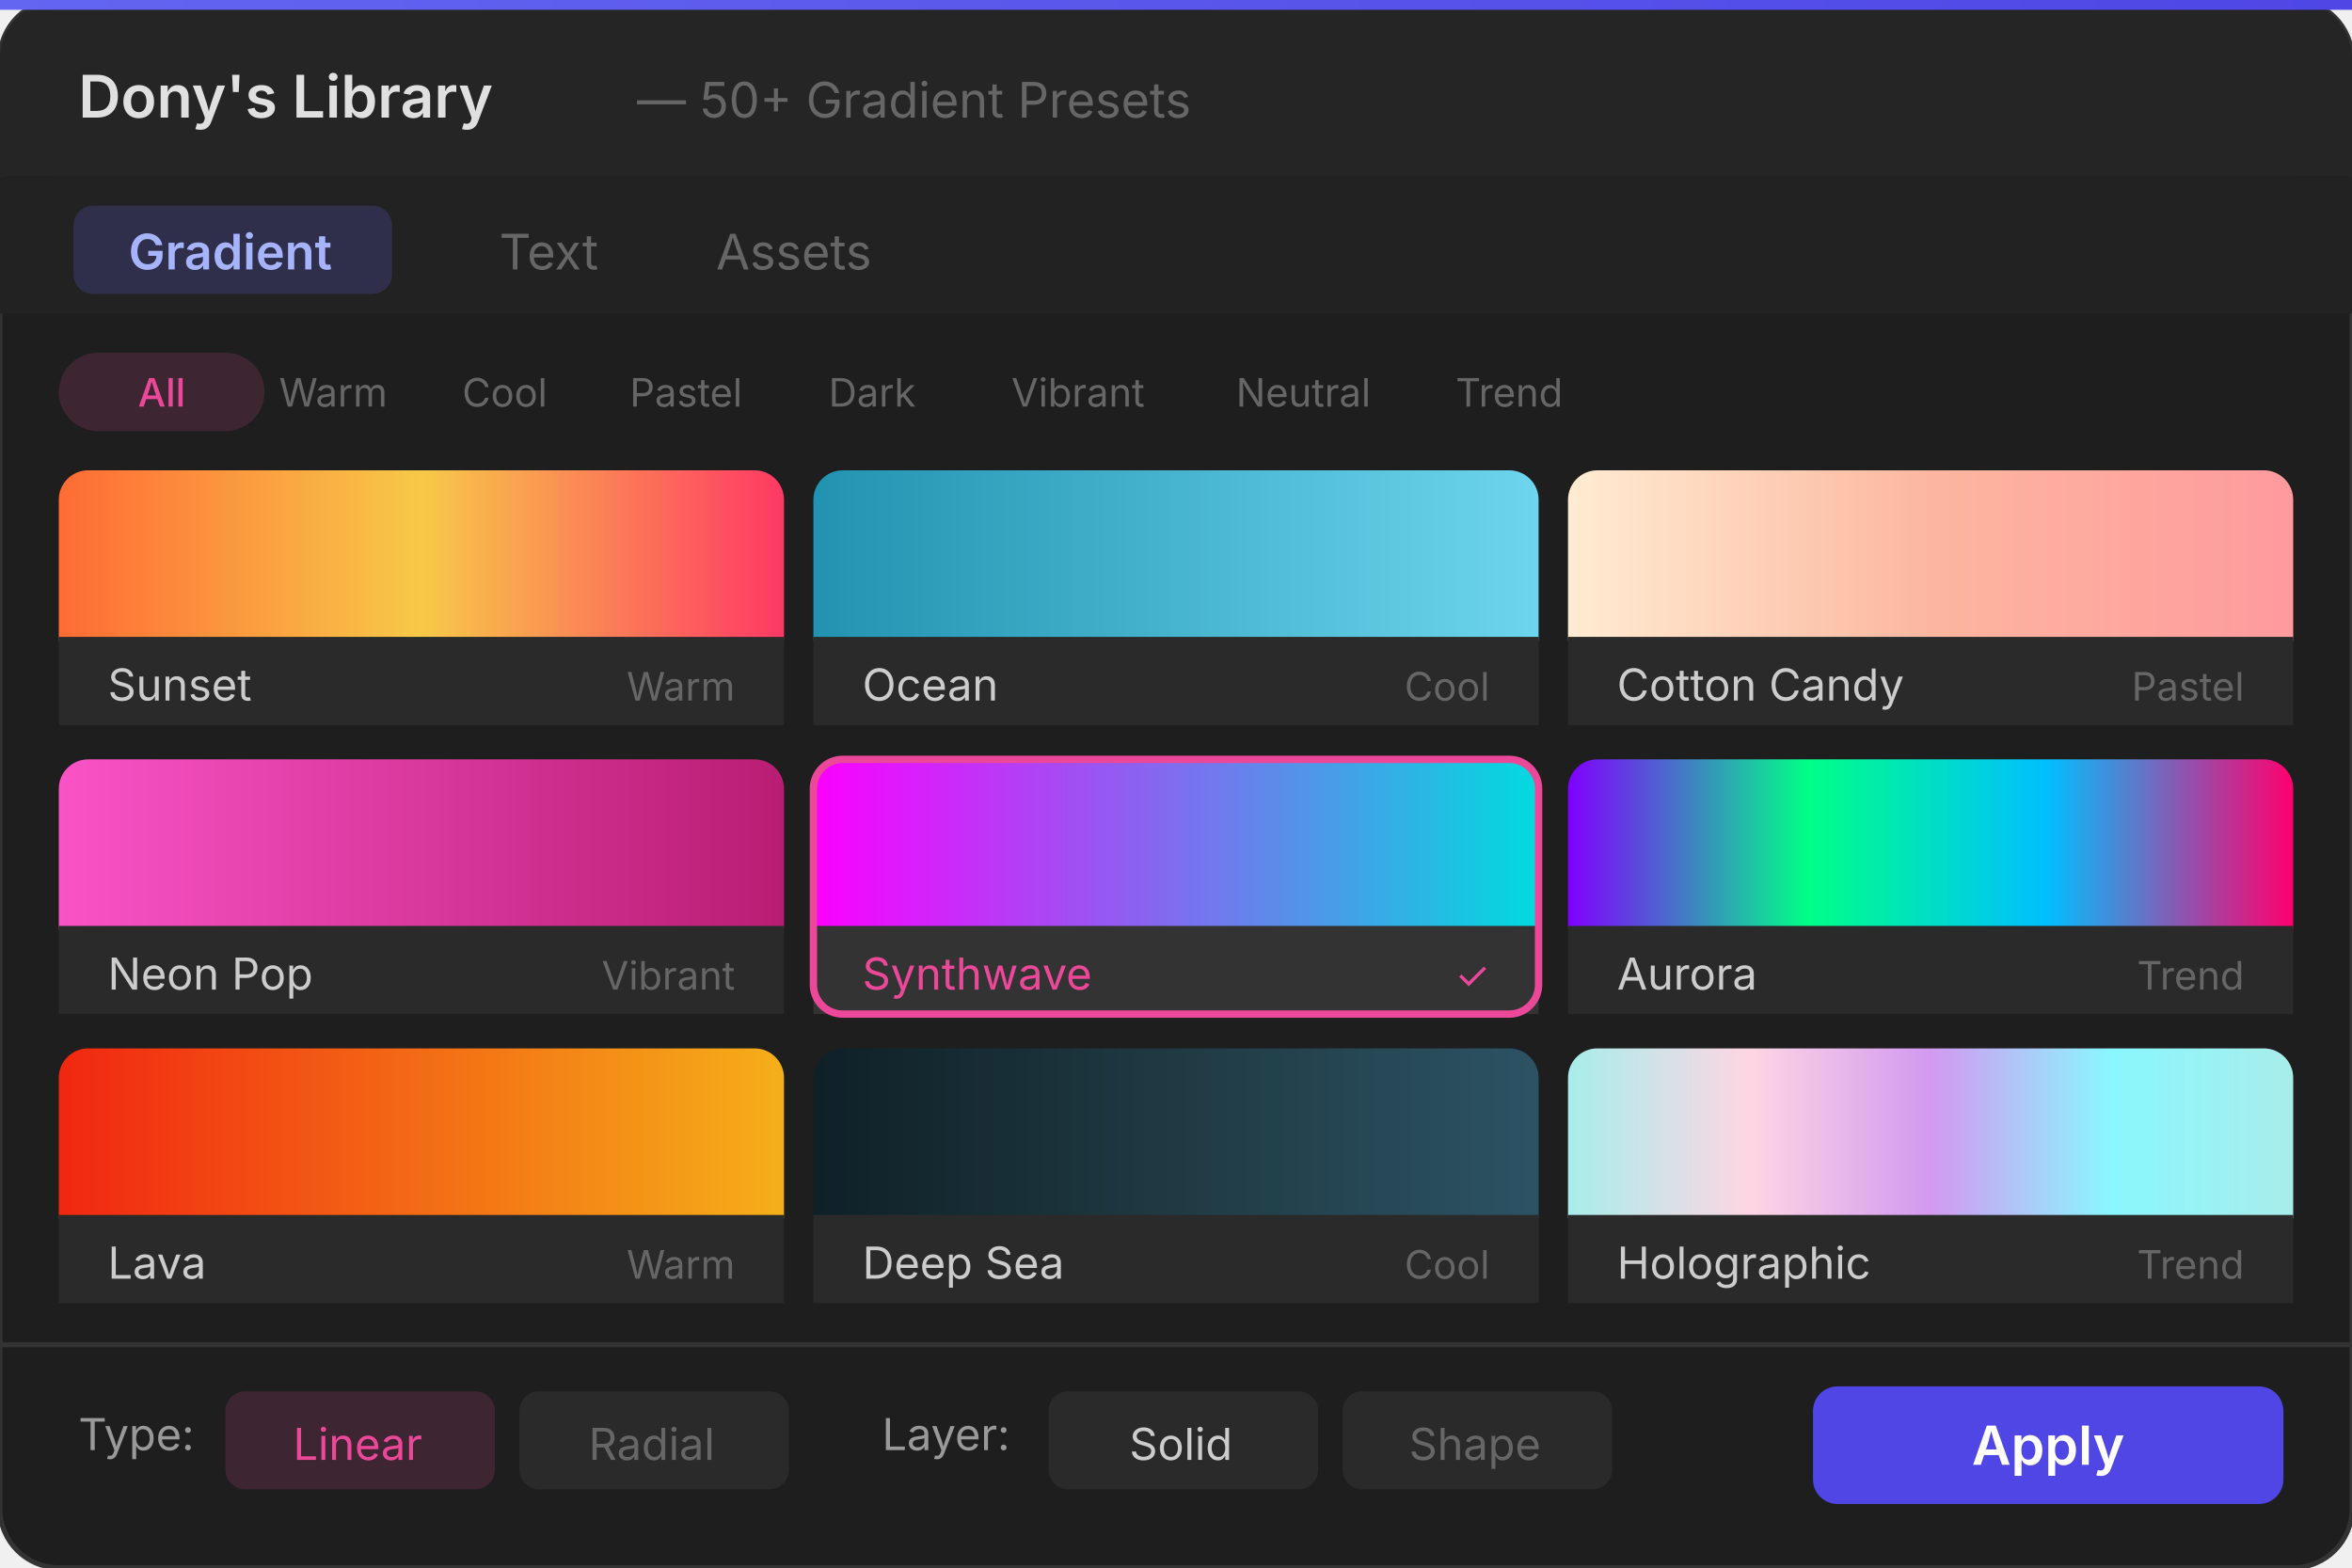
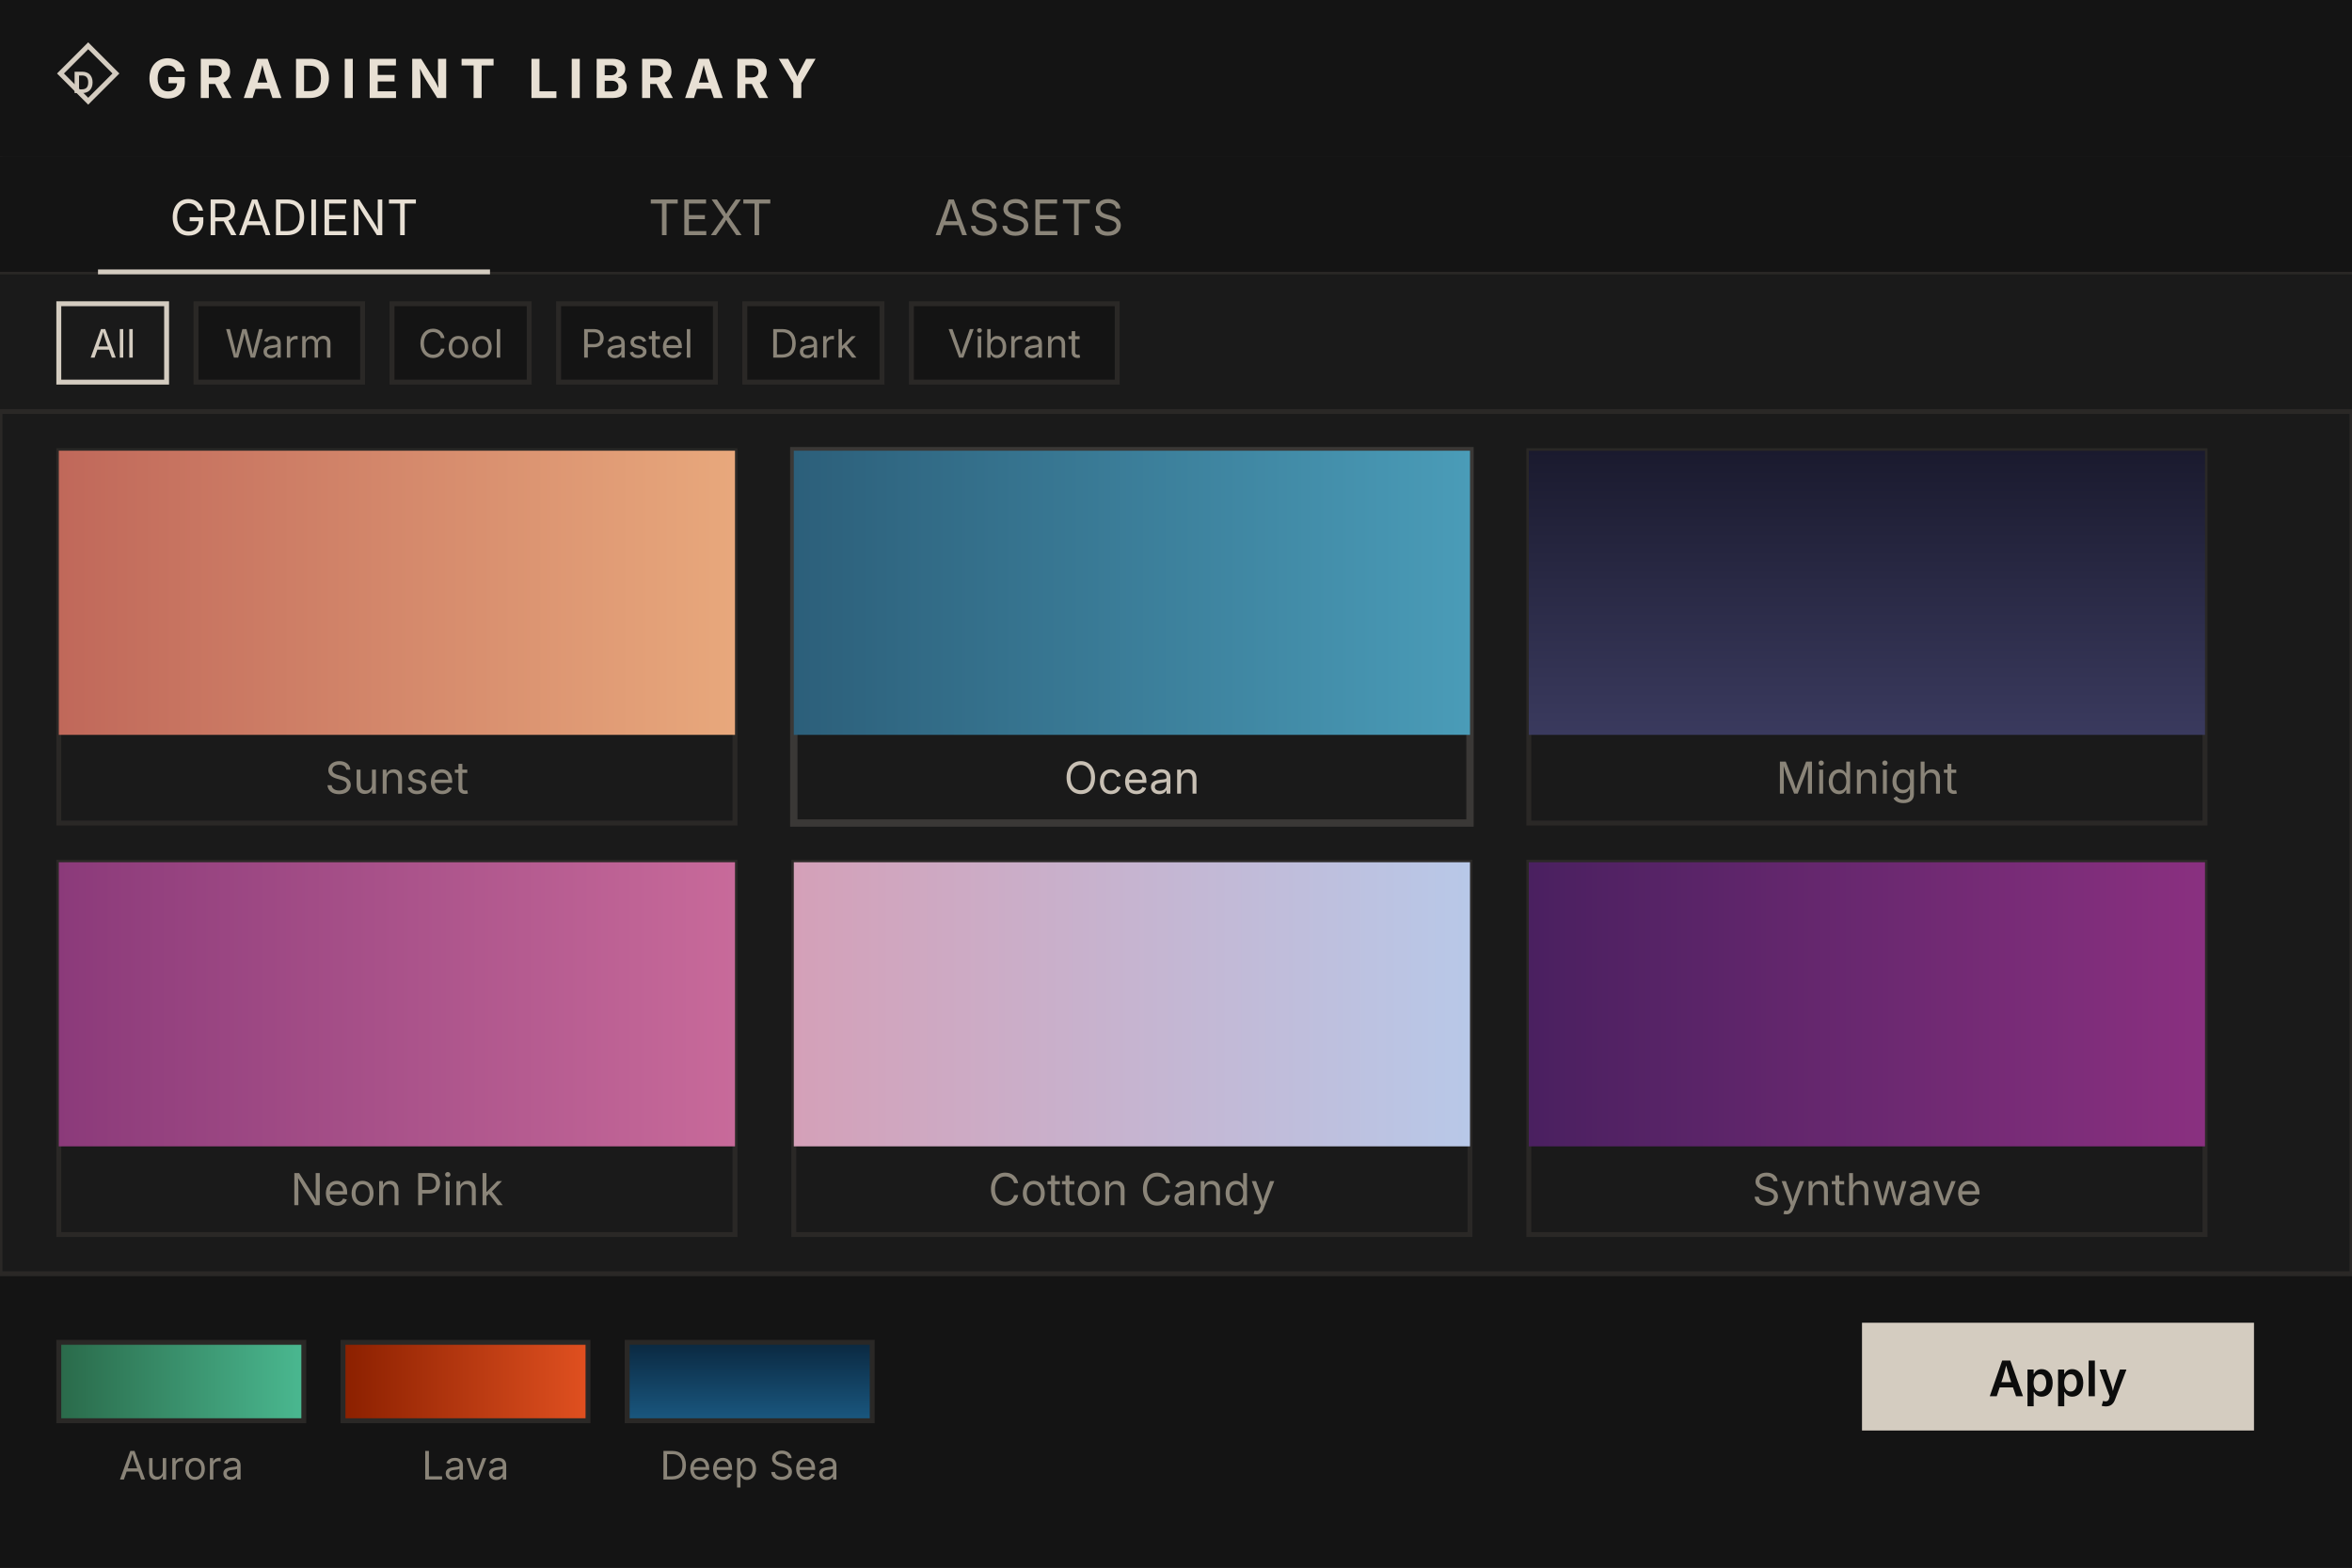
<svg xmlns="http://www.w3.org/2000/svg" viewBox="0 0 480 320" fill="none">
  <defs>
-     <linearGradient id="glHeader" x1="0" y1="0" x2="480" y2="0" gradientUnits="userSpaceOnUse">
-       <stop offset="0%" stop-color="#6366f1" />
-       <stop offset="100%" stop-color="#4f46e5" />
+     <linearGradient id="g-sunset" x1="0" y1="0" x2="1" y2="0">
+       <stop offset="0%" stop-color="#c0685a" />
+       <stop offset="100%" stop-color="#e8a87c" />
    </linearGradient>
-     <linearGradient id="gSunset" x1="0%" y1="0%" x2="100%" y2="0%">
-       <stop offset="0%" stop-color="#ff6b35" />
-       <stop offset="50%" stop-color="#f7c948" />
-       <stop offset="100%" stop-color="#ff3864" />
+     <linearGradient id="g-ocean" x1="0" y1="0" x2="1" y2="0">
+       <stop offset="0%" stop-color="#2c5f7a" />
+       <stop offset="100%" stop-color="#4a9cb8" />
    </linearGradient>
-     <linearGradient id="gOcean" x1="0%" y1="0%" x2="100%" y2="0%">
-       <stop offset="0%" stop-color="#2193b0" />
-       <stop offset="100%" stop-color="#6dd5ed" />
+     <linearGradient id="g-midnight" x1="0" y1="0" x2="0" y2="1">
+       <stop offset="0%" stop-color="#1a1a2e" />
+       <stop offset="100%" stop-color="#3a3a5e" />
    </linearGradient>
-     <linearGradient id="gMidnight" x1="0%" y1="0%" x2="100%" y2="0%">
-       <stop offset="0%" stop-color="#232526" />
-       <stop offset="100%" stop-color="#414345" />
+     <linearGradient id="g-neon" x1="0" y1="0" x2="1" y2="0">
+       <stop offset="0%" stop-color="#8b3a7a" />
+       <stop offset="100%" stop-color="#c86a9a" />
    </linearGradient>
-     <linearGradient id="gNeonPop" x1="0%" y1="0%" x2="100%" y2="0%">
-       <stop offset="0%" stop-color="#f953c6" />
-       <stop offset="100%" stop-color="#b91d73" />
+     <linearGradient id="g-cotton" x1="0" y1="0" x2="1" y2="0">
+       <stop offset="0%" stop-color="#d4a0b8" />
+       <stop offset="100%" stop-color="#b8c8e8" />
    </linearGradient>
-     <linearGradient id="gCotton" x1="0%" y1="0%" x2="100%" y2="0%">
-       <stop offset="0%" stop-color="#ffecd2" />
-       <stop offset="50%" stop-color="#fcb69f" />
-       <stop offset="100%" stop-color="#ff9a9e" />
+     <linearGradient id="g-synth" x1="0" y1="0" x2="1" y2="0">
+       <stop offset="0%" stop-color="#4a2060" />
+       <stop offset="100%" stop-color="#8a3080" />
    </linearGradient>
-     <linearGradient id="gSynthwave" x1="0%" y1="0%" x2="100%" y2="0%">
-       <stop offset="0%" stop-color="#fc00ff" />
-       <stop offset="100%" stop-color="#00dbde" />
+     <linearGradient id="g-aurora" x1="0" y1="0" x2="1" y2="0">
+       <stop offset="0%" stop-color="#2a6a4a" />
+       <stop offset="100%" stop-color="#4ab890" />
    </linearGradient>
-     <linearGradient id="gAurora" x1="0%" y1="0%" x2="100%" y2="0%">
-       <stop offset="0%" stop-color="#7f00ff" />
-       <stop offset="33%" stop-color="#00ff87" />
-       <stop offset="66%" stop-color="#00bfff" />
-       <stop offset="100%" stop-color="#ff006e" />
+     <linearGradient id="g-lava" x1="0" y1="0" x2="1" y2="0">
+       <stop offset="0%" stop-color="#8b2000" />
+       <stop offset="100%" stop-color="#e05020" />
    </linearGradient>
-     <linearGradient id="gLava" x1="0%" y1="0%" x2="100%" y2="0%">
-       <stop offset="0%" stop-color="#f12711" />
-       <stop offset="100%" stop-color="#f5af19" />
-     </linearGradient>
-     <linearGradient id="gDeepSea" x1="0%" y1="0%" x2="100%" y2="0%">
-       <stop offset="0%" stop-color="#0f2027" />
-       <stop offset="50%" stop-color="#203a43" />
-       <stop offset="100%" stop-color="#2c5364" />
-     </linearGradient>
-     <linearGradient id="gHolo" x1="0%" y1="0%" x2="100%" y2="0%">
-       <stop offset="0%" stop-color="#a8edea" />
-       <stop offset="25%" stop-color="#fed6e3" />
-       <stop offset="50%" stop-color="#d299f0" />
-       <stop offset="75%" stop-color="#89f7fe" />
-       <stop offset="100%" stop-color="#a8edea" />
-     </linearGradient>
-     <linearGradient id="gEmber" x1="0%" y1="0%" x2="100%" y2="0%">
-       <stop offset="0%" stop-color="#f83600" />
-       <stop offset="100%" stop-color="#f9d423" />
-     </linearGradient>
-     <linearGradient id="gIce" x1="0%" y1="0%" x2="100%" y2="0%">
-       <stop offset="0%" stop-color="#e0eafc" />
-       <stop offset="100%" stop-color="#cfdef3" />
+     <linearGradient id="g-deepsea" x1="0" y1="0" x2="0" y2="1">
+       <stop offset="0%" stop-color="#0a2840" />
+       <stop offset="100%" stop-color="#1a5880" />
    </linearGradient>
  </defs>
-   <rect width="480" height="320" rx="12" fill="#1e1e1e" />
-   <rect width="480" height="320" rx="12" stroke="#333" stroke-width="1" fill="none" />
-   <rect width="480" height="36" rx="12" fill="#252525" />
-   <rect y="24" width="480" height="12" fill="#252525" />
-   <rect width="480" height="2" fill="url(#glHeader)" />
-   <text x="16" y="24" font-family="Inter, system-ui, sans-serif" font-size="12" font-weight="600" fill="#e0e0e0">Dony's Library</text>
-   <text x="130" y="24" font-family="Inter, system-ui, sans-serif" font-size="10" fill="#666">— 50+ Gradient Presets</text>
-   <rect y="36" width="480" height="28" fill="#222" />
-   <rect x="15" y="42" width="65" height="18" rx="4" fill="#6366f1" opacity="0.2" />
-   <text x="47" y="55" font-family="Inter, system-ui, sans-serif" font-size="10" font-weight="600" fill="#a5b4fc" text-anchor="middle">Gradient</text>
-   <text x="112" y="55" font-family="Inter, system-ui, sans-serif" font-size="10" fill="#666" text-anchor="middle">Text</text>
-   <text x="162" y="55" font-family="Inter, system-ui, sans-serif" font-size="10" fill="#666" text-anchor="middle">Assets</text>
-   <rect x="12" y="72" width="42" height="16" rx="8" fill="#ec4899" opacity="0.15" />
-   <text x="33" y="83" font-family="Inter, system-ui, sans-serif" font-size="8" font-weight="500" fill="#ec4899" text-anchor="middle">All</text>
-   <text x="68" y="83" font-family="Inter, system-ui, sans-serif" font-size="8" fill="#666" text-anchor="middle">Warm</text>
-   <text x="103" y="83" font-family="Inter, system-ui, sans-serif" font-size="8" fill="#666" text-anchor="middle">Cool</text>
-   <text x="140" y="83" font-family="Inter, system-ui, sans-serif" font-size="8" fill="#666" text-anchor="middle">Pastel</text>
-   <text x="178" y="83" font-family="Inter, system-ui, sans-serif" font-size="8" fill="#666" text-anchor="middle">Dark</text>
-   <text x="220" y="83" font-family="Inter, system-ui, sans-serif" font-size="8" fill="#666" text-anchor="middle">Vibrant</text>
-   <text x="266" y="83" font-family="Inter, system-ui, sans-serif" font-size="8" fill="#666" text-anchor="middle">Neutral</text>
-   <text x="308" y="83" font-family="Inter, system-ui, sans-serif" font-size="8" fill="#666" text-anchor="middle">Trend</text>
-   <g>
-     <rect x="12" y="96" width="148" height="40" rx="6" fill="url(#gSunset)" />
-     <rect x="12" y="130" width="148" height="18" rx="0 0 6 6" fill="#2a2a2a" />
-     <text x="22" y="143" font-family="Inter, system-ui, sans-serif" font-size="9" fill="#ccc">Sunset</text>
-     <text x="150" y="143" font-family="Inter, system-ui, sans-serif" font-size="8" fill="#666" text-anchor="end">Warm</text>
-   </g>
-   <g>
-     <rect x="166" y="96" width="148" height="40" rx="6" fill="url(#gOcean)" />
-     <rect x="166" y="130" width="148" height="18" rx="0 0 6 6" fill="#2a2a2a" />
-     <text x="176" y="143" font-family="Inter, system-ui, sans-serif" font-size="9" fill="#ccc">Ocean</text>
-     <text x="304" y="143" font-family="Inter, system-ui, sans-serif" font-size="8" fill="#666" text-anchor="end">Cool</text>
-   </g>
-   <g>
-     <rect x="320" y="96" width="148" height="40" rx="6" fill="url(#gCotton)" />
-     <rect x="320" y="130" width="148" height="18" rx="0 0 6 6" fill="#2a2a2a" />
-     <text x="330" y="143" font-family="Inter, system-ui, sans-serif" font-size="9" fill="#ccc">Cotton Candy</text>
-     <text x="458" y="143" font-family="Inter, system-ui, sans-serif" font-size="8" fill="#666" text-anchor="end">Pastel</text>
-   </g>
-   <g>
-     <rect x="12" y="155" width="148" height="40" rx="6" fill="url(#gNeonPop)" />
-     <rect x="12" y="189" width="148" height="18" rx="0 0 6 6" fill="#2a2a2a" />
-     <text x="22" y="202" font-family="Inter, system-ui, sans-serif" font-size="9" fill="#ccc">Neon Pop</text>
-     <text x="150" y="202" font-family="Inter, system-ui, sans-serif" font-size="8" fill="#666" text-anchor="end">Vibrant</text>
-   </g>
-   <g>
-     <rect x="166" y="155" width="148" height="40" rx="6" fill="url(#gSynthwave)" />
-     <rect x="166" y="189" width="148" height="18" fill="#333" />
-     <rect x="166" y="155" width="148" height="52" rx="6" stroke="#ec4899" stroke-width="1.5" fill="none" />
-     <text x="176" y="202" font-family="Inter, system-ui, sans-serif" font-size="9" fill="#ec4899">Synthwave</text>
-     <text x="304" y="202" font-family="Inter, system-ui, sans-serif" font-size="8" fill="#ec4899" text-anchor="end">✓</text>
-   </g>
-   <g>
-     <rect x="320" y="155" width="148" height="40" rx="6" fill="url(#gAurora)" />
-     <rect x="320" y="189" width="148" height="18" rx="0 0 6 6" fill="#2a2a2a" />
-     <text x="330" y="202" font-family="Inter, system-ui, sans-serif" font-size="9" fill="#ccc">Aurora</text>
-     <text x="458" y="202" font-family="Inter, system-ui, sans-serif" font-size="8" fill="#666" text-anchor="end">Trend</text>
-   </g>
-   <g>
-     <rect x="12" y="214" width="148" height="40" rx="6" fill="url(#gLava)" />
-     <rect x="12" y="248" width="148" height="18" rx="0 0 6 6" fill="#2a2a2a" />
-     <text x="22" y="261" font-family="Inter, system-ui, sans-serif" font-size="9" fill="#ccc">Lava</text>
-     <text x="150" y="261" font-family="Inter, system-ui, sans-serif" font-size="8" fill="#666" text-anchor="end">Warm</text>
-   </g>
-   <g>
-     <rect x="166" y="214" width="148" height="40" rx="6" fill="url(#gDeepSea)" />
-     <rect x="166" y="248" width="148" height="18" rx="0 0 6 6" fill="#2a2a2a" />
-     <text x="176" y="261" font-family="Inter, system-ui, sans-serif" font-size="9" fill="#ccc">Deep Sea</text>
-     <text x="304" y="261" font-family="Inter, system-ui, sans-serif" font-size="8" fill="#666" text-anchor="end">Cool</text>
-   </g>
-   <g>
-     <rect x="320" y="214" width="148" height="40" rx="6" fill="url(#gHolo)" />
-     <rect x="320" y="248" width="148" height="18" rx="0 0 6 6" fill="#2a2a2a" />
-     <text x="330" y="261" font-family="Inter, system-ui, sans-serif" font-size="9" fill="#ccc">Holographic</text>
-     <text x="458" y="261" font-family="Inter, system-ui, sans-serif" font-size="8" fill="#666" text-anchor="end">Trend</text>
-   </g>
-   <rect y="274" width="480" height="1" fill="#333" />
-   <text x="16" y="296" font-family="Inter, system-ui, sans-serif" font-size="9" fill="#999">Type:</text>
-   <rect x="46" y="284" width="55" height="20" rx="4" fill="#ec4899" opacity="0.15" />
-   <text x="73" y="298" font-family="Inter, system-ui, sans-serif" font-size="9" fill="#ec4899" text-anchor="middle">Linear</text>
-   <rect x="106" y="284" width="55" height="20" rx="4" fill="#2a2a2a" />
-   <text x="133" y="298" font-family="Inter, system-ui, sans-serif" font-size="9" fill="#666" text-anchor="middle">Radial</text>
-   <text x="180" y="296" font-family="Inter, system-ui, sans-serif" font-size="9" fill="#999">Layer:</text>
-   <rect x="214" y="284" width="55" height="20" rx="4" fill="#2a2a2a" />
-   <text x="241" y="298" font-family="Inter, system-ui, sans-serif" font-size="9" fill="#ccc" text-anchor="middle">Solid</text>
-   <rect x="274" y="284" width="55" height="20" rx="4" fill="#2a2a2a" />
-   <text x="301" y="298" font-family="Inter, system-ui, sans-serif" font-size="9" fill="#666" text-anchor="middle">Shape</text>
-   <rect x="370" y="283" width="96" height="24" rx="5" fill="#4f46e5" />
-   <text x="418" y="299" font-family="Inter, system-ui, sans-serif" font-size="11" font-weight="600" fill="#fff" text-anchor="middle">Apply</text>
+   <rect width="480" height="320" fill="#1a1a1a" stroke="#2a2826" stroke-width="1" />
+   <line x1="0" y1="0" x2="480" y2="0" stroke="#d4ccc0" stroke-width="1" opacity="0.3" />
+   <rect x="0" y="0" width="480" height="32" fill="#141414" />
+   <rect x="14" y="11" width="8" height="8" fill="none" stroke="#d4ccc0" stroke-width="1" transform="rotate(45 18 15)" />
+   <text x="17" y="19" font-family="Inter, system-ui, sans-serif" font-size="6" font-weight="700" fill="#d4ccc0" text-anchor="middle">D</text>
+   <text x="30" y="20" font-family="Inter, system-ui, sans-serif" font-size="11" font-weight="700" fill="#e8e0d4" letter-spacing="2">GRADIENT LIBRARY</text>
+   <rect x="0" y="32" width="480" height="24" fill="#141414" />
+   <line x1="0" y1="56" x2="480" y2="56" stroke="#2a2826" stroke-width="1" />
+   <text x="60" y="48" font-family="Inter, system-ui, sans-serif" font-size="10" fill="#e8e0d4" text-anchor="middle">GRADIENT</text>
+   <line x1="20" y1="56" x2="100" y2="56" stroke="#d4ccc0" stroke-width="2" />
+   <text x="145" y="48" font-family="Inter, system-ui, sans-serif" font-size="10" fill="#8a8478" text-anchor="middle">TEXT</text>
+   <text x="210" y="48" font-family="Inter, system-ui, sans-serif" font-size="10" fill="#8a8478" text-anchor="middle">ASSETS</text>
+   <rect x="0" y="56" width="480" height="28" fill="#1a1a1a" />
+   <line x1="0" y1="84" x2="480" y2="84" stroke="#2a2826" stroke-width="1" />
+   <rect x="12" y="62" width="22" height="16" fill="#1a1a1a" stroke="#d4ccc0" stroke-width="1" />
+   <text x="23" y="73" font-family="Inter, system-ui, sans-serif" font-size="8" fill="#d4ccc0" text-anchor="middle">All</text>
+   <rect x="40" y="62" width="34" height="16" fill="#141414" stroke="#2a2826" stroke-width="1" />
+   <text x="57" y="73" font-family="Inter, system-ui, sans-serif" font-size="8" fill="#8a8478" text-anchor="middle">Warm</text>
+   <rect x="80" y="62" width="28" height="16" fill="#141414" stroke="#2a2826" stroke-width="1" />
+   <text x="94" y="73" font-family="Inter, system-ui, sans-serif" font-size="8" fill="#8a8478" text-anchor="middle">Cool</text>
+   <rect x="114" y="62" width="32" height="16" fill="#141414" stroke="#2a2826" stroke-width="1" />
+   <text x="130" y="73" font-family="Inter, system-ui, sans-serif" font-size="8" fill="#8a8478" text-anchor="middle">Pastel</text>
+   <rect x="152" y="62" width="28" height="16" fill="#141414" stroke="#2a2826" stroke-width="1" />
+   <text x="166" y="73" font-family="Inter, system-ui, sans-serif" font-size="8" fill="#8a8478" text-anchor="middle">Dark</text>
+   <rect x="186" y="62" width="42" height="16" fill="#141414" stroke="#2a2826" stroke-width="1" />
+   <text x="207" y="73" font-family="Inter, system-ui, sans-serif" font-size="8" fill="#8a8478" text-anchor="middle">Vibrant</text>
+   <rect x="12" y="92" width="138" height="76" fill="#1a1a1a" stroke="#2a2826" stroke-width="1" />
+   <rect x="12" y="92" width="138" height="58" fill="url(#g-sunset)" />
+   <text x="81" y="162" font-family="Inter, system-ui, sans-serif" font-size="9" fill="#8a8478" text-anchor="middle">Sunset</text>
+   <rect x="162" y="92" width="138" height="76" fill="#1a1a1a" stroke="#3a3836" stroke-width="1.5" />
+   <rect x="162" y="92" width="138" height="58" fill="url(#g-ocean)" />
+   <text x="231" y="162" font-family="Inter, system-ui, sans-serif" font-size="9" fill="#c8c0b4" text-anchor="middle">Ocean</text>
+   <rect x="312" y="92" width="138" height="76" fill="#1a1a1a" stroke="#2a2826" stroke-width="1" />
+   <rect x="312" y="92" width="138" height="58" fill="url(#g-midnight)" />
+   <text x="381" y="162" font-family="Inter, system-ui, sans-serif" font-size="9" fill="#8a8478" text-anchor="middle">Midnight</text>
+   <rect x="12" y="176" width="138" height="76" fill="#1a1a1a" stroke="#2a2826" stroke-width="1" />
+   <rect x="12" y="176" width="138" height="58" fill="url(#g-neon)" />
+   <text x="81" y="246" font-family="Inter, system-ui, sans-serif" font-size="9" fill="#8a8478" text-anchor="middle">Neon Pink</text>
+   <rect x="162" y="176" width="138" height="76" fill="#1a1a1a" stroke="#2a2826" stroke-width="1" />
+   <rect x="162" y="176" width="138" height="58" fill="url(#g-cotton)" />
+   <text x="231" y="246" font-family="Inter, system-ui, sans-serif" font-size="9" fill="#8a8478" text-anchor="middle">Cotton Candy</text>
+   <rect x="312" y="176" width="138" height="76" fill="#1a1a1a" stroke="#2a2826" stroke-width="1" />
+   <rect x="312" y="176" width="138" height="58" fill="url(#g-synth)" />
+   <text x="381" y="246" font-family="Inter, system-ui, sans-serif" font-size="9" fill="#8a8478" text-anchor="middle">Synthwave</text>
+   <rect x="0" y="260" width="480" height="60" fill="#141414" />
+   <line x1="0" y1="260" x2="480" y2="260" stroke="#2a2826" stroke-width="1" />
+   <rect x="12" y="274" width="50" height="16" fill="url(#g-aurora)" stroke="#2a2826" stroke-width="1" />
+   <text x="37" y="302" font-family="Inter, system-ui, sans-serif" font-size="8" fill="#8a8478" text-anchor="middle">Aurora</text>
+   <rect x="70" y="274" width="50" height="16" fill="url(#g-lava)" stroke="#2a2826" stroke-width="1" />
+   <text x="95" y="302" font-family="Inter, system-ui, sans-serif" font-size="8" fill="#8a8478" text-anchor="middle">Lava</text>
+   <rect x="128" y="274" width="50" height="16" fill="url(#g-deepsea)" stroke="#2a2826" stroke-width="1" />
+   <text x="153" y="302" font-family="Inter, system-ui, sans-serif" font-size="8" fill="#8a8478" text-anchor="middle">Deep Sea</text>
+   <rect x="380" y="270" width="80" height="22" fill="#d4ccc0" />
+   <text x="420" y="285" font-family="Inter, system-ui, sans-serif" font-size="10" font-weight="600" fill="#0c0c0c" text-anchor="middle">Apply</text>
</svg>
